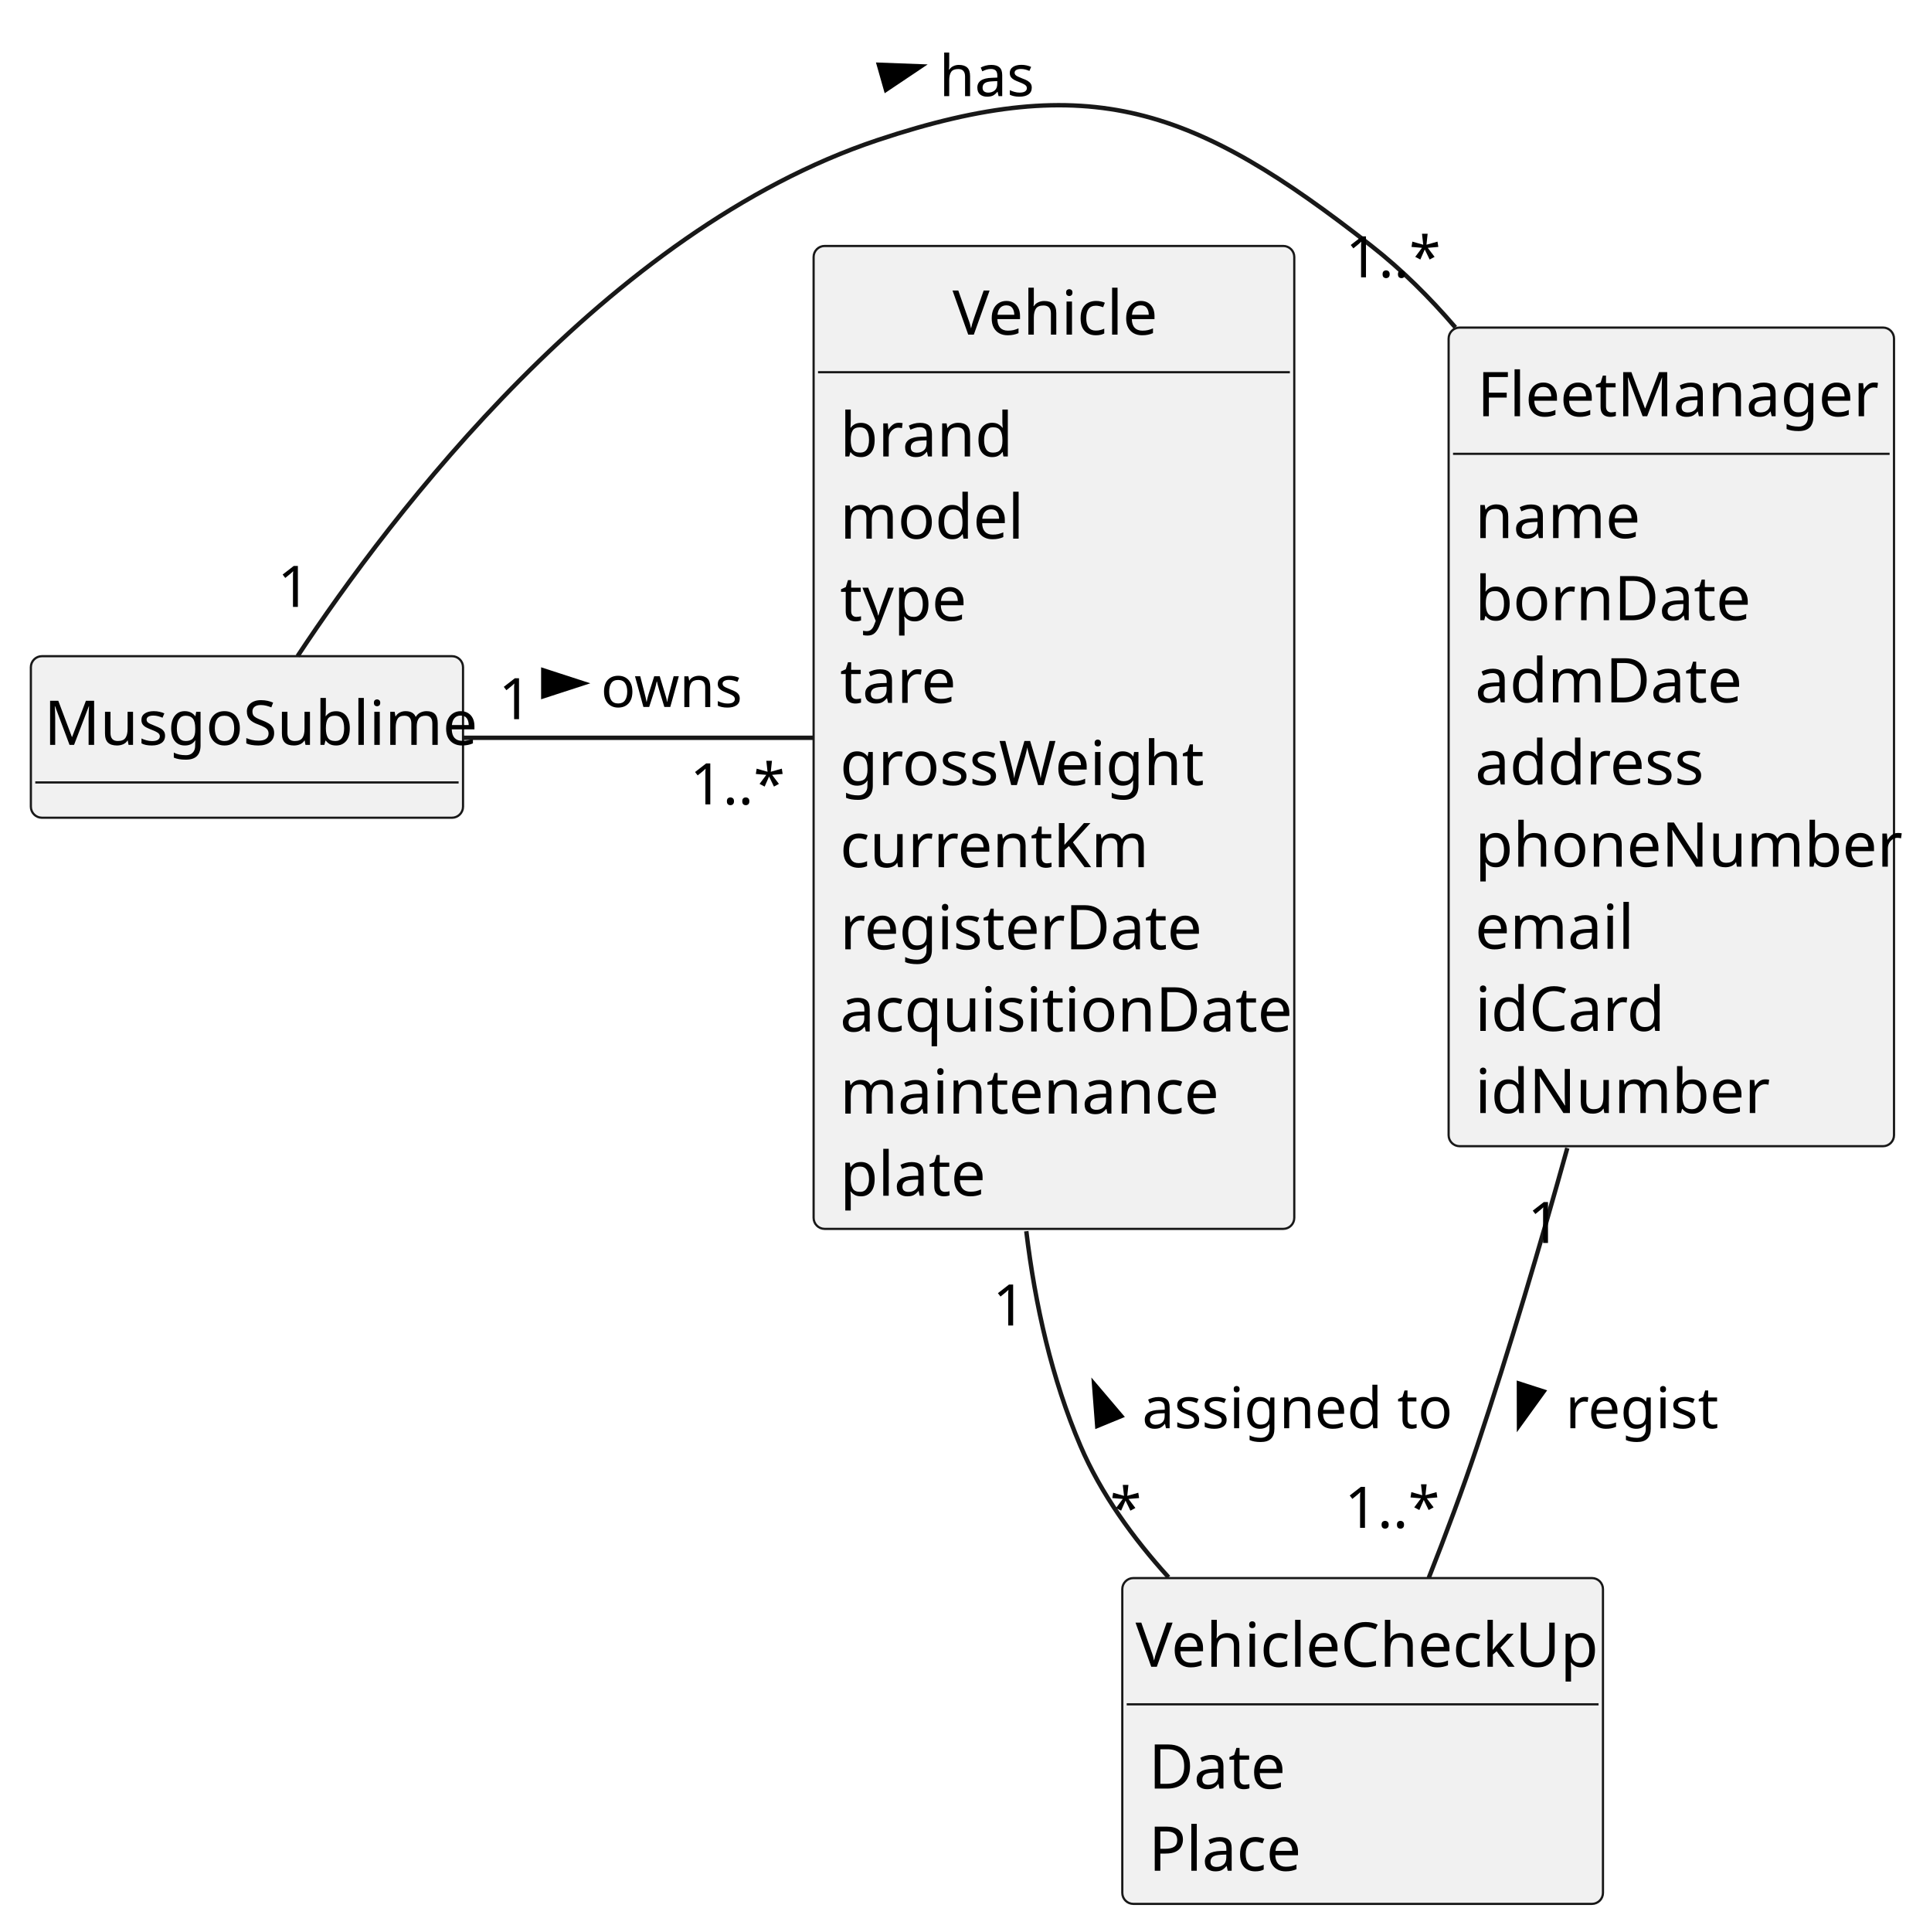
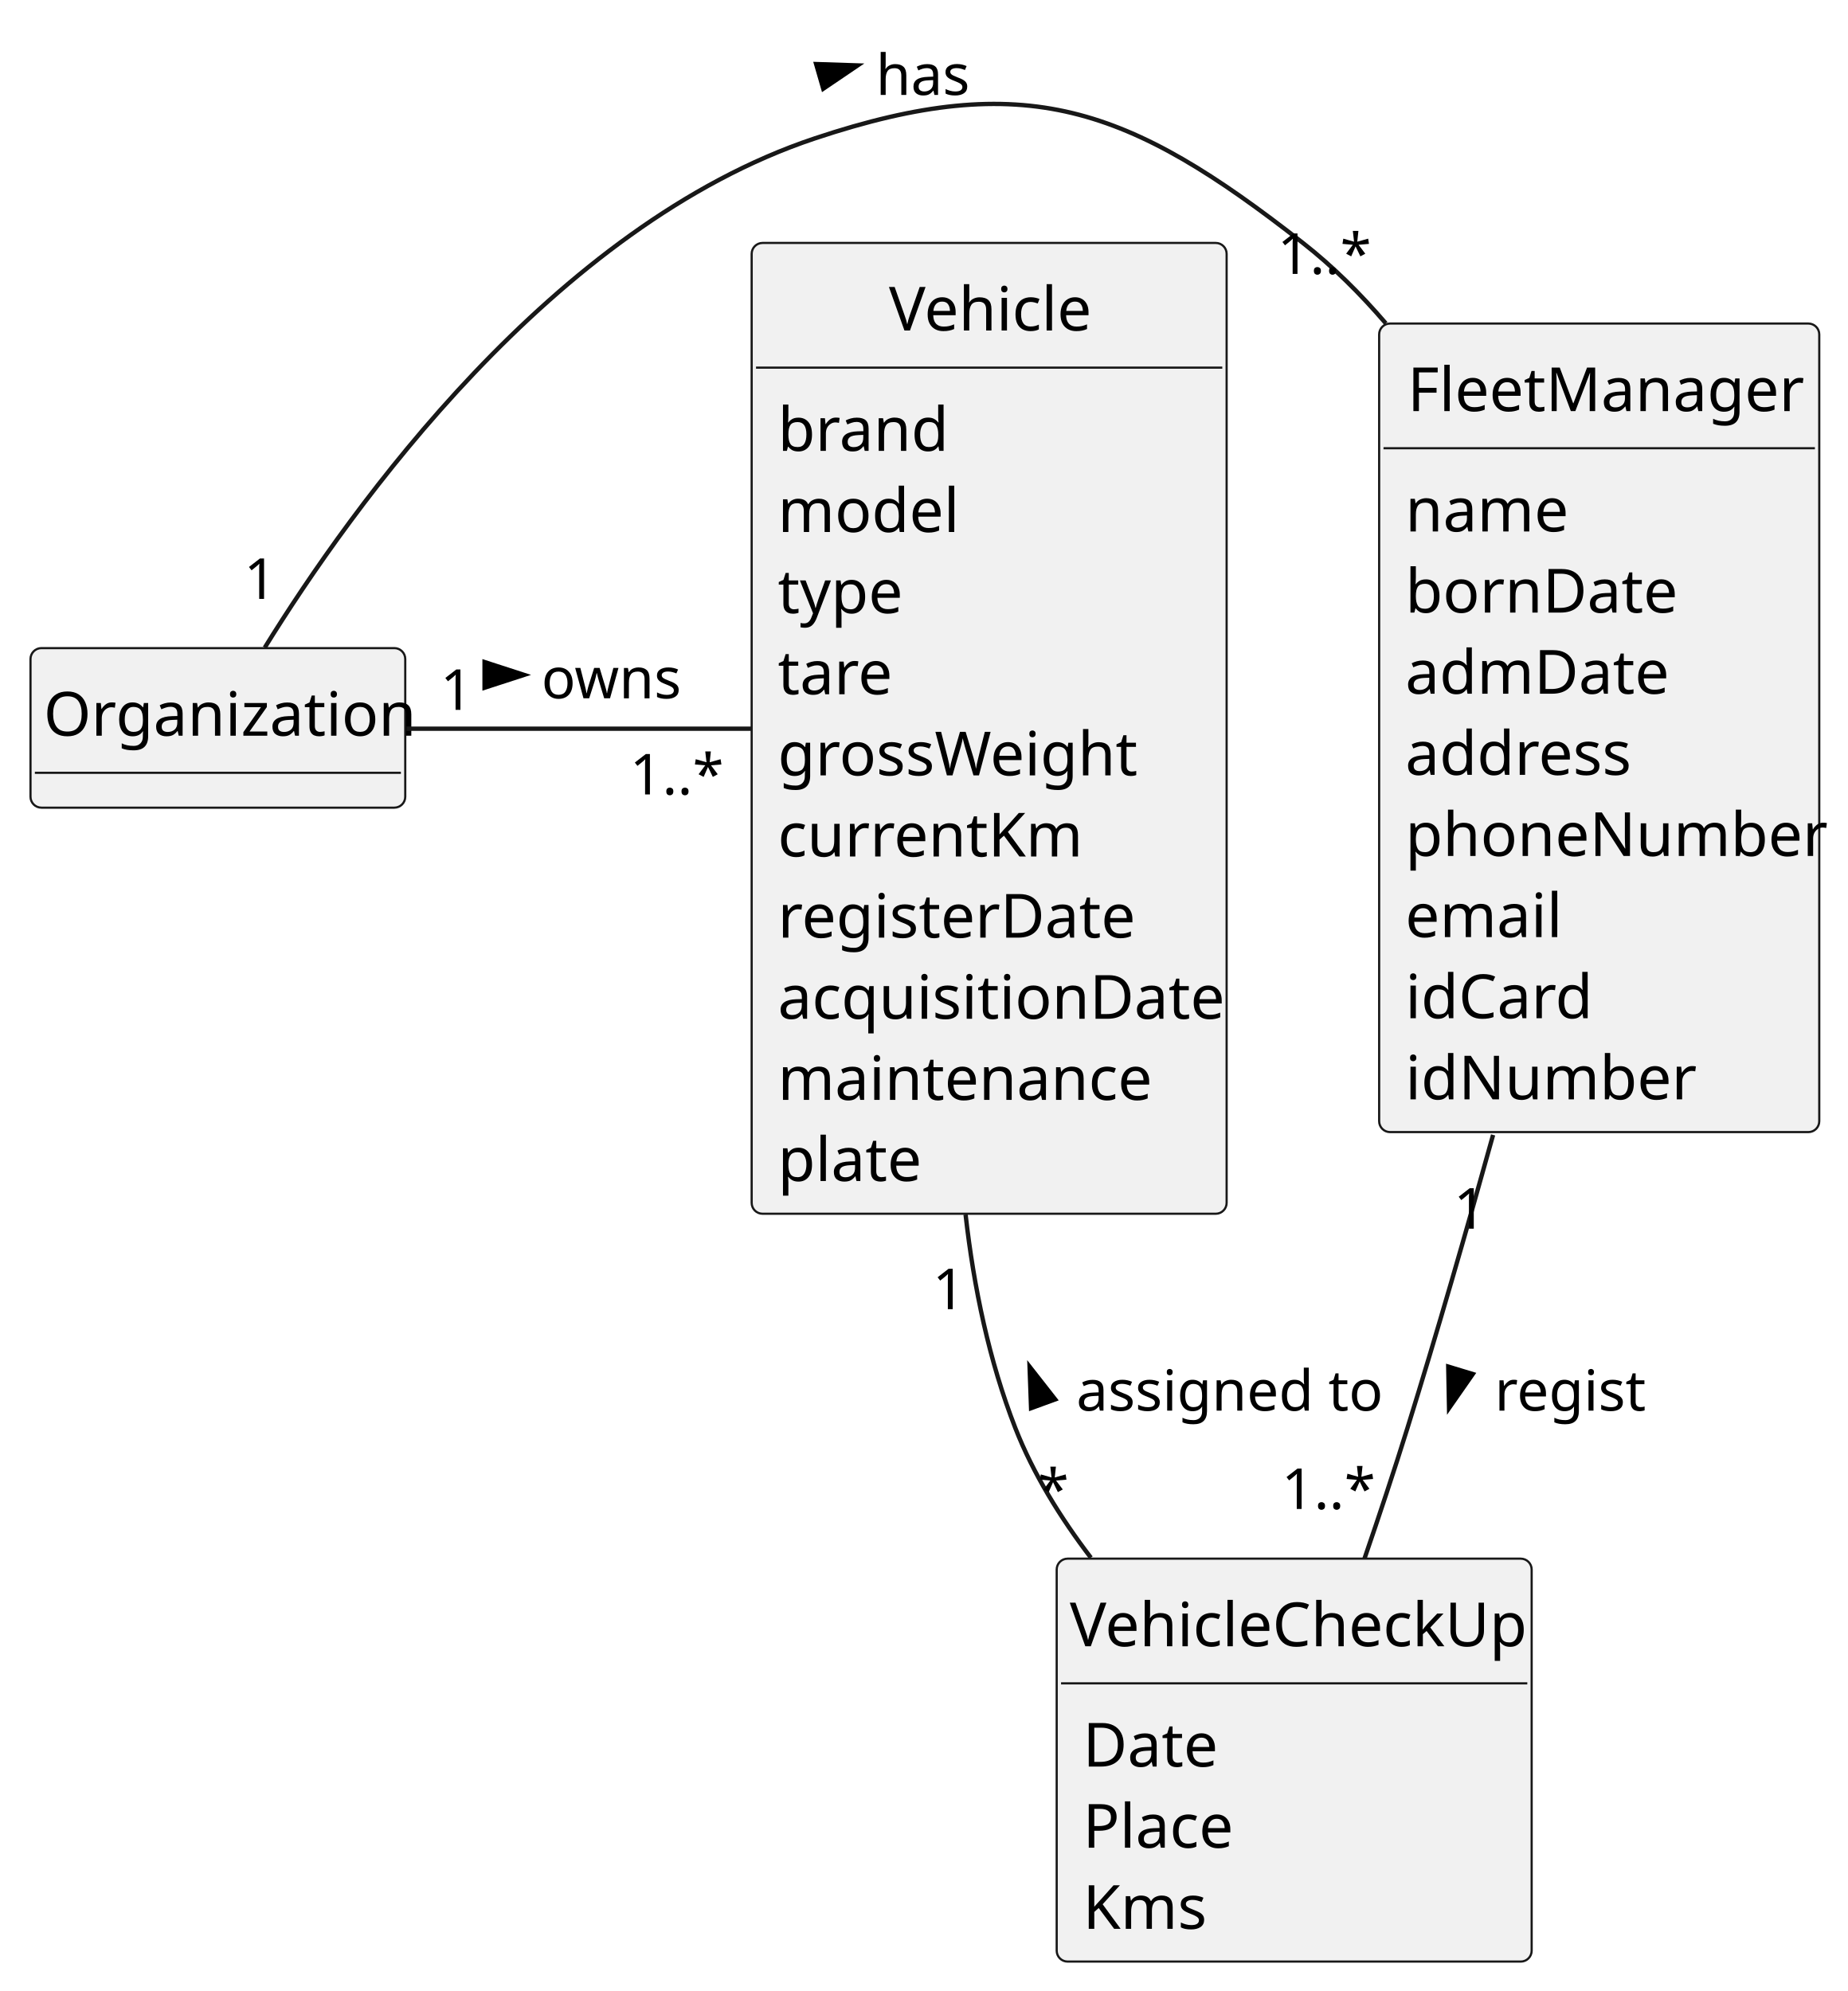
- <svg xmlns="http://www.w3.org/2000/svg" contentStyleType="text/css" height="438px" preserveAspectRatio="none" style="width:436px;height:438px;background:#FFFFFF;" version="1.1" viewBox="0 0 436 438" width="436px" zoomAndPan="magnify">
+ <svg xmlns="http://www.w3.org/2000/svg" contentStyleType="text/css" height="457px" preserveAspectRatio="none" style="width:424px;height:457px;background:#FFFFFF;" version="1.1" viewBox="0 0 424 457" width="424px" zoomAndPan="magnify">
  <defs />
  <g>
-     <g id="elem_MusgoSublime">
-       <rect codeLine="10" fill="#F1F1F1" height="36.621" id="MusgoSublime" rx="2.5" ry="2.5" style="stroke:#181818;stroke-width:0.5;" width="98" x="7" y="148.763" />
-       <text fill="#000000" font-family="sans-serif" font-size="14" lengthAdjust="spacing" textLength="92" x="10" y="168.87">MusgoSublime</text>
-       <line style="stroke:#181818;stroke-width:0.5;" x1="8" x2="104" y1="177.384" y2="177.384" />
+     <g id="elem_Organization">
+       <rect codeLine="10" fill="#F1F1F1" height="36.621" id="Organization" rx="2.5" ry="2.5" style="stroke:#181818;stroke-width:0.5;" width="86" x="7" y="148.763" />
+       <text fill="#000000" font-family="sans-serif" font-size="14" lengthAdjust="spacing" textLength="80" x="10" y="168.87">Organization</text>
+       <line style="stroke:#181818;stroke-width:0.5;" x1="8" x2="92" y1="177.384" y2="177.384" />
    </g>
    <g id="elem_FleetManager">
-       <rect codeLine="13" fill="#F1F1F1" height="185.59" id="FleetManager" rx="2.5" ry="2.5" style="stroke:#181818;stroke-width:0.5;" width="101" x="328.5" y="74.263" />
-       <text fill="#000000" font-family="sans-serif" font-size="14" lengthAdjust="spacing" textLength="88" x="335" y="94.37">FleetManager</text>
-       <line style="stroke:#181818;stroke-width:0.5;" x1="329.5" x2="428.5" y1="102.884" y2="102.884" />
-       <text fill="#000000" font-family="sans-serif" font-size="14" lengthAdjust="spacing" textLength="35" x="334.5" y="121.991">name</text>
-       <text fill="#000000" font-family="sans-serif" font-size="14" lengthAdjust="spacing" textLength="59" x="334.5" y="140.612">bornDate</text>
-       <text fill="#000000" font-family="sans-serif" font-size="14" lengthAdjust="spacing" textLength="57" x="334.5" y="159.233">admDate</text>
-       <text fill="#000000" font-family="sans-serif" font-size="14" lengthAdjust="spacing" textLength="51" x="334.5" y="177.855">address</text>
-       <text fill="#000000" font-family="sans-serif" font-size="14" lengthAdjust="spacing" textLength="89" x="334.5" y="196.476">phoneNumber</text>
-       <text fill="#000000" font-family="sans-serif" font-size="14" lengthAdjust="spacing" textLength="33" x="334.5" y="215.097">email</text>
-       <text fill="#000000" font-family="sans-serif" font-size="14" lengthAdjust="spacing" textLength="42" x="334.5" y="233.718">idCard</text>
-       <text fill="#000000" font-family="sans-serif" font-size="14" lengthAdjust="spacing" textLength="60" x="334.5" y="252.339">idNumber</text>
+       <rect codeLine="13" fill="#F1F1F1" height="185.59" id="FleetManager" rx="2.5" ry="2.5" style="stroke:#181818;stroke-width:0.5;" width="101" x="316.5" y="74.263" />
+       <text fill="#000000" font-family="sans-serif" font-size="14" lengthAdjust="spacing" textLength="88" x="323" y="94.37">FleetManager</text>
+       <line style="stroke:#181818;stroke-width:0.5;" x1="317.5" x2="416.5" y1="102.884" y2="102.884" />
+       <text fill="#000000" font-family="sans-serif" font-size="14" lengthAdjust="spacing" textLength="35" x="322.5" y="121.991">name</text>
+       <text fill="#000000" font-family="sans-serif" font-size="14" lengthAdjust="spacing" textLength="59" x="322.5" y="140.612">bornDate</text>
+       <text fill="#000000" font-family="sans-serif" font-size="14" lengthAdjust="spacing" textLength="57" x="322.5" y="159.233">admDate</text>
+       <text fill="#000000" font-family="sans-serif" font-size="14" lengthAdjust="spacing" textLength="51" x="322.5" y="177.855">address</text>
+       <text fill="#000000" font-family="sans-serif" font-size="14" lengthAdjust="spacing" textLength="89" x="322.5" y="196.476">phoneNumber</text>
+       <text fill="#000000" font-family="sans-serif" font-size="14" lengthAdjust="spacing" textLength="33" x="322.5" y="215.097">email</text>
+       <text fill="#000000" font-family="sans-serif" font-size="14" lengthAdjust="spacing" textLength="42" x="322.5" y="233.718">idCard</text>
+       <text fill="#000000" font-family="sans-serif" font-size="14" lengthAdjust="spacing" textLength="60" x="322.5" y="252.339">idNumber</text>
    </g>
    <g id="elem_Vehicle">
-       <rect codeLine="24" fill="#F1F1F1" height="222.832" id="Vehicle" rx="2.5" ry="2.5" style="stroke:#181818;stroke-width:0.5;" width="109" x="184.5" y="55.763" />
-       <text fill="#000000" font-family="sans-serif" font-size="14" lengthAdjust="spacing" textLength="46" x="216" y="75.87">Vehicle</text>
-       <line style="stroke:#181818;stroke-width:0.5;" x1="185.5" x2="292.5" y1="84.384" y2="84.384" />
-       <text fill="#000000" font-family="sans-serif" font-size="14" lengthAdjust="spacing" textLength="37" x="190.5" y="103.491">brand</text>
-       <text fill="#000000" font-family="sans-serif" font-size="14" lengthAdjust="spacing" textLength="38" x="190.5" y="122.112">model</text>
-       <text fill="#000000" font-family="sans-serif" font-size="14" lengthAdjust="spacing" textLength="27" x="190.5" y="140.733">type</text>
-       <text fill="#000000" font-family="sans-serif" font-size="14" lengthAdjust="spacing" textLength="25" x="190.5" y="159.355">tare</text>
-       <text fill="#000000" font-family="sans-serif" font-size="14" lengthAdjust="spacing" textLength="79" x="190.5" y="177.976">grossWeight</text>
-       <text fill="#000000" font-family="sans-serif" font-size="14" lengthAdjust="spacing" textLength="65" x="190.5" y="196.597">currentKm</text>
-       <text fill="#000000" font-family="sans-serif" font-size="14" lengthAdjust="spacing" textLength="78" x="190.5" y="215.218">registerDate</text>
-       <text fill="#000000" font-family="sans-serif" font-size="14" lengthAdjust="spacing" textLength="97" x="190.5" y="233.839">acquisitionDate</text>
-       <text fill="#000000" font-family="sans-serif" font-size="14" lengthAdjust="spacing" textLength="81" x="190.5" y="252.46">maintenance</text>
-       <text fill="#000000" font-family="sans-serif" font-size="14" lengthAdjust="spacing" textLength="31" x="190.5" y="271.081">plate</text>
+       <rect codeLine="24" fill="#F1F1F1" height="222.832" id="Vehicle" rx="2.5" ry="2.5" style="stroke:#181818;stroke-width:0.5;" width="109" x="172.5" y="55.763" />
+       <text fill="#000000" font-family="sans-serif" font-size="14" lengthAdjust="spacing" textLength="46" x="204" y="75.87">Vehicle</text>
+       <line style="stroke:#181818;stroke-width:0.5;" x1="173.5" x2="280.5" y1="84.384" y2="84.384" />
+       <text fill="#000000" font-family="sans-serif" font-size="14" lengthAdjust="spacing" textLength="37" x="178.5" y="103.491">brand</text>
+       <text fill="#000000" font-family="sans-serif" font-size="14" lengthAdjust="spacing" textLength="38" x="178.5" y="122.112">model</text>
+       <text fill="#000000" font-family="sans-serif" font-size="14" lengthAdjust="spacing" textLength="27" x="178.5" y="140.733">type</text>
+       <text fill="#000000" font-family="sans-serif" font-size="14" lengthAdjust="spacing" textLength="25" x="178.5" y="159.355">tare</text>
+       <text fill="#000000" font-family="sans-serif" font-size="14" lengthAdjust="spacing" textLength="79" x="178.5" y="177.976">grossWeight</text>
+       <text fill="#000000" font-family="sans-serif" font-size="14" lengthAdjust="spacing" textLength="65" x="178.5" y="196.597">currentKm</text>
+       <text fill="#000000" font-family="sans-serif" font-size="14" lengthAdjust="spacing" textLength="78" x="178.5" y="215.218">registerDate</text>
+       <text fill="#000000" font-family="sans-serif" font-size="14" lengthAdjust="spacing" textLength="97" x="178.5" y="233.839">acquisitionDate</text>
+       <text fill="#000000" font-family="sans-serif" font-size="14" lengthAdjust="spacing" textLength="81" x="178.5" y="252.46">maintenance</text>
+       <text fill="#000000" font-family="sans-serif" font-size="14" lengthAdjust="spacing" textLength="31" x="178.5" y="271.081">plate</text>
    </g>
    <g id="elem_VehicleCheckUp">
-       <rect codeLine="37" fill="#F1F1F1" height="73.863" id="VehicleCheckUp" rx="2.5" ry="2.5" style="stroke:#181818;stroke-width:0.5;" width="109" x="254.5" y="357.763" />
-       <text fill="#000000" font-family="sans-serif" font-size="14" lengthAdjust="spacing" textLength="103" x="257.5" y="377.87">VehicleCheckUp</text>
-       <line style="stroke:#181818;stroke-width:0.5;" x1="255.5" x2="362.5" y1="386.384" y2="386.384" />
-       <text fill="#000000" font-family="sans-serif" font-size="14" lengthAdjust="spacing" textLength="30" x="260.5" y="405.491">Date</text>
-       <text fill="#000000" font-family="sans-serif" font-size="14" lengthAdjust="spacing" textLength="35" x="260.5" y="424.112">Place</text>
+       <rect codeLine="37" fill="#F1F1F1" height="92.484" id="VehicleCheckUp" rx="2.5" ry="2.5" style="stroke:#181818;stroke-width:0.5;" width="109" x="242.5" y="357.763" />
+       <text fill="#000000" font-family="sans-serif" font-size="14" lengthAdjust="spacing" textLength="103" x="245.5" y="377.87">VehicleCheckUp</text>
+       <line style="stroke:#181818;stroke-width:0.5;" x1="243.5" x2="350.5" y1="386.384" y2="386.384" />
+       <text fill="#000000" font-family="sans-serif" font-size="14" lengthAdjust="spacing" textLength="30" x="248.5" y="405.491">Date</text>
+       <text fill="#000000" font-family="sans-serif" font-size="14" lengthAdjust="spacing" textLength="35" x="248.5" y="424.112">Place</text>
+       <text fill="#000000" font-family="sans-serif" font-size="14" lengthAdjust="spacing" textLength="27" x="248.5" y="442.733">Kms</text>
    </g>
-     <g id="link_MusgoSublime_FleetManager">
-       <path codeLine="42" d="M67.49,148.733 C88.7,116.653 137.51,52.263 199,31.763 C247.3,15.663 270.92,24.373 311,55.763 C317.87,61.143 324.21,67.433 330.03,74.223 " fill="none" id="MusgoSublime-FleetManager" style="stroke:#181818;stroke-width:1.0;" />
-       <polygon fill="#000000" points="208.81,15.043,199.306,14.685,200.911,20.34,208.81,15.043" style="stroke:#000000;stroke-width:1.0;" />
-       <text fill="#000000" font-family="sans-serif" font-size="13" lengthAdjust="spacing" textLength="21" x="213" y="21.791">has</text>
-       <text fill="#000000" font-family="sans-serif" font-size="13" lengthAdjust="spacing" textLength="7" x="62.937" y="137.586">1</text>
-       <text fill="#000000" font-family="sans-serif" font-size="13" lengthAdjust="spacing" textLength="20" x="305.147" y="62.871">1..*</text>
+     <g id="link_Organization_FleetManager">
+       <path codeLine="43" d="M60.76,148.643 C80.69,116.423 126.86,51.813 187,31.763 C235.3,15.663 258.92,24.373 299,55.763 C305.87,61.143 312.21,67.433 318.03,74.223 " fill="none" id="Organization-FleetManager" style="stroke:#181818;stroke-width:1.0;" />
+       <polygon fill="#000000" points="196.803,15.019,187.298,14.709,188.931,20.355,196.803,15.019" style="stroke:#000000;stroke-width:1.0;" />
+       <text fill="#000000" font-family="sans-serif" font-size="13" lengthAdjust="spacing" textLength="21" x="201" y="21.791">has</text>
+       <text fill="#000000" font-family="sans-serif" font-size="13" lengthAdjust="spacing" textLength="7" x="55.983" y="137.468">1</text>
+       <text fill="#000000" font-family="sans-serif" font-size="13" lengthAdjust="spacing" textLength="20" x="293.147" y="62.871">1..*</text>
    </g>
-     <g id="link_MusgoSublime_Vehicle">
-       <path codeLine="43" d="M105.04,167.263 C129.5,167.263 159.15,167.263 184.34,167.263 " fill="none" id="MusgoSublime-Vehicle" style="stroke:#181818;stroke-width:1.0;" />
-       <polygon fill="#000000" points="132.25,154.908,123.205,151.969,123.205,157.847,132.25,154.908" style="stroke:#000000;stroke-width:1.0;" />
-       <text fill="#000000" font-family="sans-serif" font-size="13" lengthAdjust="spacing" textLength="30" x="136.25" y="160.291">owns</text>
-       <text fill="#000000" font-family="sans-serif" font-size="13" lengthAdjust="spacing" textLength="7" x="113.085" y="163.041">1</text>
-       <text fill="#000000" font-family="sans-serif" font-size="13" lengthAdjust="spacing" textLength="20" x="156.46" y="182.355">1..*</text>
+     <g id="link_Organization_Vehicle">
+       <path codeLine="44" d="M93.3,167.263 C117.15,167.263 146.98,167.263 172.41,167.263 " fill="none" id="Organization-Vehicle" style="stroke:#181818;stroke-width:1.0;" />
+       <polygon fill="#000000" points="120.25,154.908,111.205,151.969,111.205,157.847,120.25,154.908" style="stroke:#000000;stroke-width:1.0;" />
+       <text fill="#000000" font-family="sans-serif" font-size="13" lengthAdjust="spacing" textLength="30" x="124.25" y="160.291">owns</text>
+       <text fill="#000000" font-family="sans-serif" font-size="13" lengthAdjust="spacing" textLength="7" x="101.051" y="162.939">1</text>
+       <text fill="#000000" font-family="sans-serif" font-size="13" lengthAdjust="spacing" textLength="20" x="144.538" y="182.355">1..*</text>
    </g>
    <g id="link_FleetManager_VehicleCheckUp">
-       <path codeLine="44" d="M355.41,260.283 C349.22,282.513 342.23,306.103 335,327.763 C331.72,337.573 327.8,348.053 324,357.703 " fill="none" id="FleetManager-VehicleCheckUp" style="stroke:#181818;stroke-width:1.0;" />
-       <polygon fill="#000000" points="344.466,323.167,350.038,315.46,344.444,313.656,344.466,323.167" style="stroke:#000000;stroke-width:1.0;" />
-       <text fill="#000000" font-family="sans-serif" font-size="13" lengthAdjust="spacing" textLength="32" x="355" y="323.791">regist</text>
-       <text fill="#000000" font-family="sans-serif" font-size="13" lengthAdjust="spacing" textLength="7" x="346.421" y="281.792">1</text>
-       <text fill="#000000" font-family="sans-serif" font-size="13" lengthAdjust="spacing" textLength="20" x="304.922" y="346.37">1..*</text>
+       <path codeLine="45" d="M342.65,260.493 C336.51,282.613 329.74,306.093 323,327.763 C319.97,337.503 316.52,347.873 313.15,357.703 " fill="none" id="FleetManager-VehicleCheckUp" style="stroke:#181818;stroke-width:1.0;" />
+       <polygon fill="#000000" points="332.548,323.193,337.987,315.391,332.362,313.684,332.548,323.193" style="stroke:#000000;stroke-width:1.0;" />
+       <text fill="#000000" font-family="sans-serif" font-size="13" lengthAdjust="spacing" textLength="32" x="343" y="323.791">regist</text>
+       <text fill="#000000" font-family="sans-serif" font-size="13" lengthAdjust="spacing" textLength="7" x="333.605" y="282.018">1</text>
+       <text fill="#000000" font-family="sans-serif" font-size="13" lengthAdjust="spacing" textLength="20" x="294.092" y="346.362">1..*</text>
    </g>
    <g id="link_Vehicle_VehicleCheckUp">
-       <path codeLine="45" d="M232.73,279.123 C234.73,295.873 238.52,312.603 245,327.763 C249.64,338.623 256.95,348.723 264.99,357.583 " fill="none" id="Vehicle-VehicleCheckUp" style="stroke:#181818;stroke-width:1.0;" />
-       <polygon fill="#000000" points="248.099,313.784,248.82,323.267,254.256,321.032,248.099,313.784" style="stroke:#000000;stroke-width:1.0;" />
-       <text fill="#000000" font-family="sans-serif" font-size="13" lengthAdjust="spacing" textLength="67" x="259" y="323.791">assigned to</text>
-       <text fill="#000000" font-family="sans-serif" font-size="13" lengthAdjust="spacing" textLength="7" x="225.135" y="300.499">1</text>
-       <text fill="#000000" font-family="sans-serif" font-size="13" lengthAdjust="spacing" textLength="5" x="251.705" y="346.512">*</text>
+       <path codeLine="46" d="M221.59,278.773 C223.48,295.563 227.01,312.403 233,327.763 C237.11,338.283 243.35,348.373 250.35,357.543 " fill="none" id="Vehicle-VehicleCheckUp" style="stroke:#181818;stroke-width:1.0;" />
+       <polygon fill="#000000" points="236.285,313.712,236.627,323.216,242.148,321.2,236.285,313.712" style="stroke:#000000;stroke-width:1.0;" />
+       <text fill="#000000" font-family="sans-serif" font-size="13" lengthAdjust="spacing" textLength="67" x="247" y="323.791">assigned to</text>
+       <text fill="#000000" font-family="sans-serif" font-size="13" lengthAdjust="spacing" textLength="7" x="214.019" y="300.504">1</text>
+       <text fill="#000000" font-family="sans-serif" font-size="13" lengthAdjust="spacing" textLength="5" x="238.131" y="346.52">*</text>
    </g>
  </g>
</svg>
